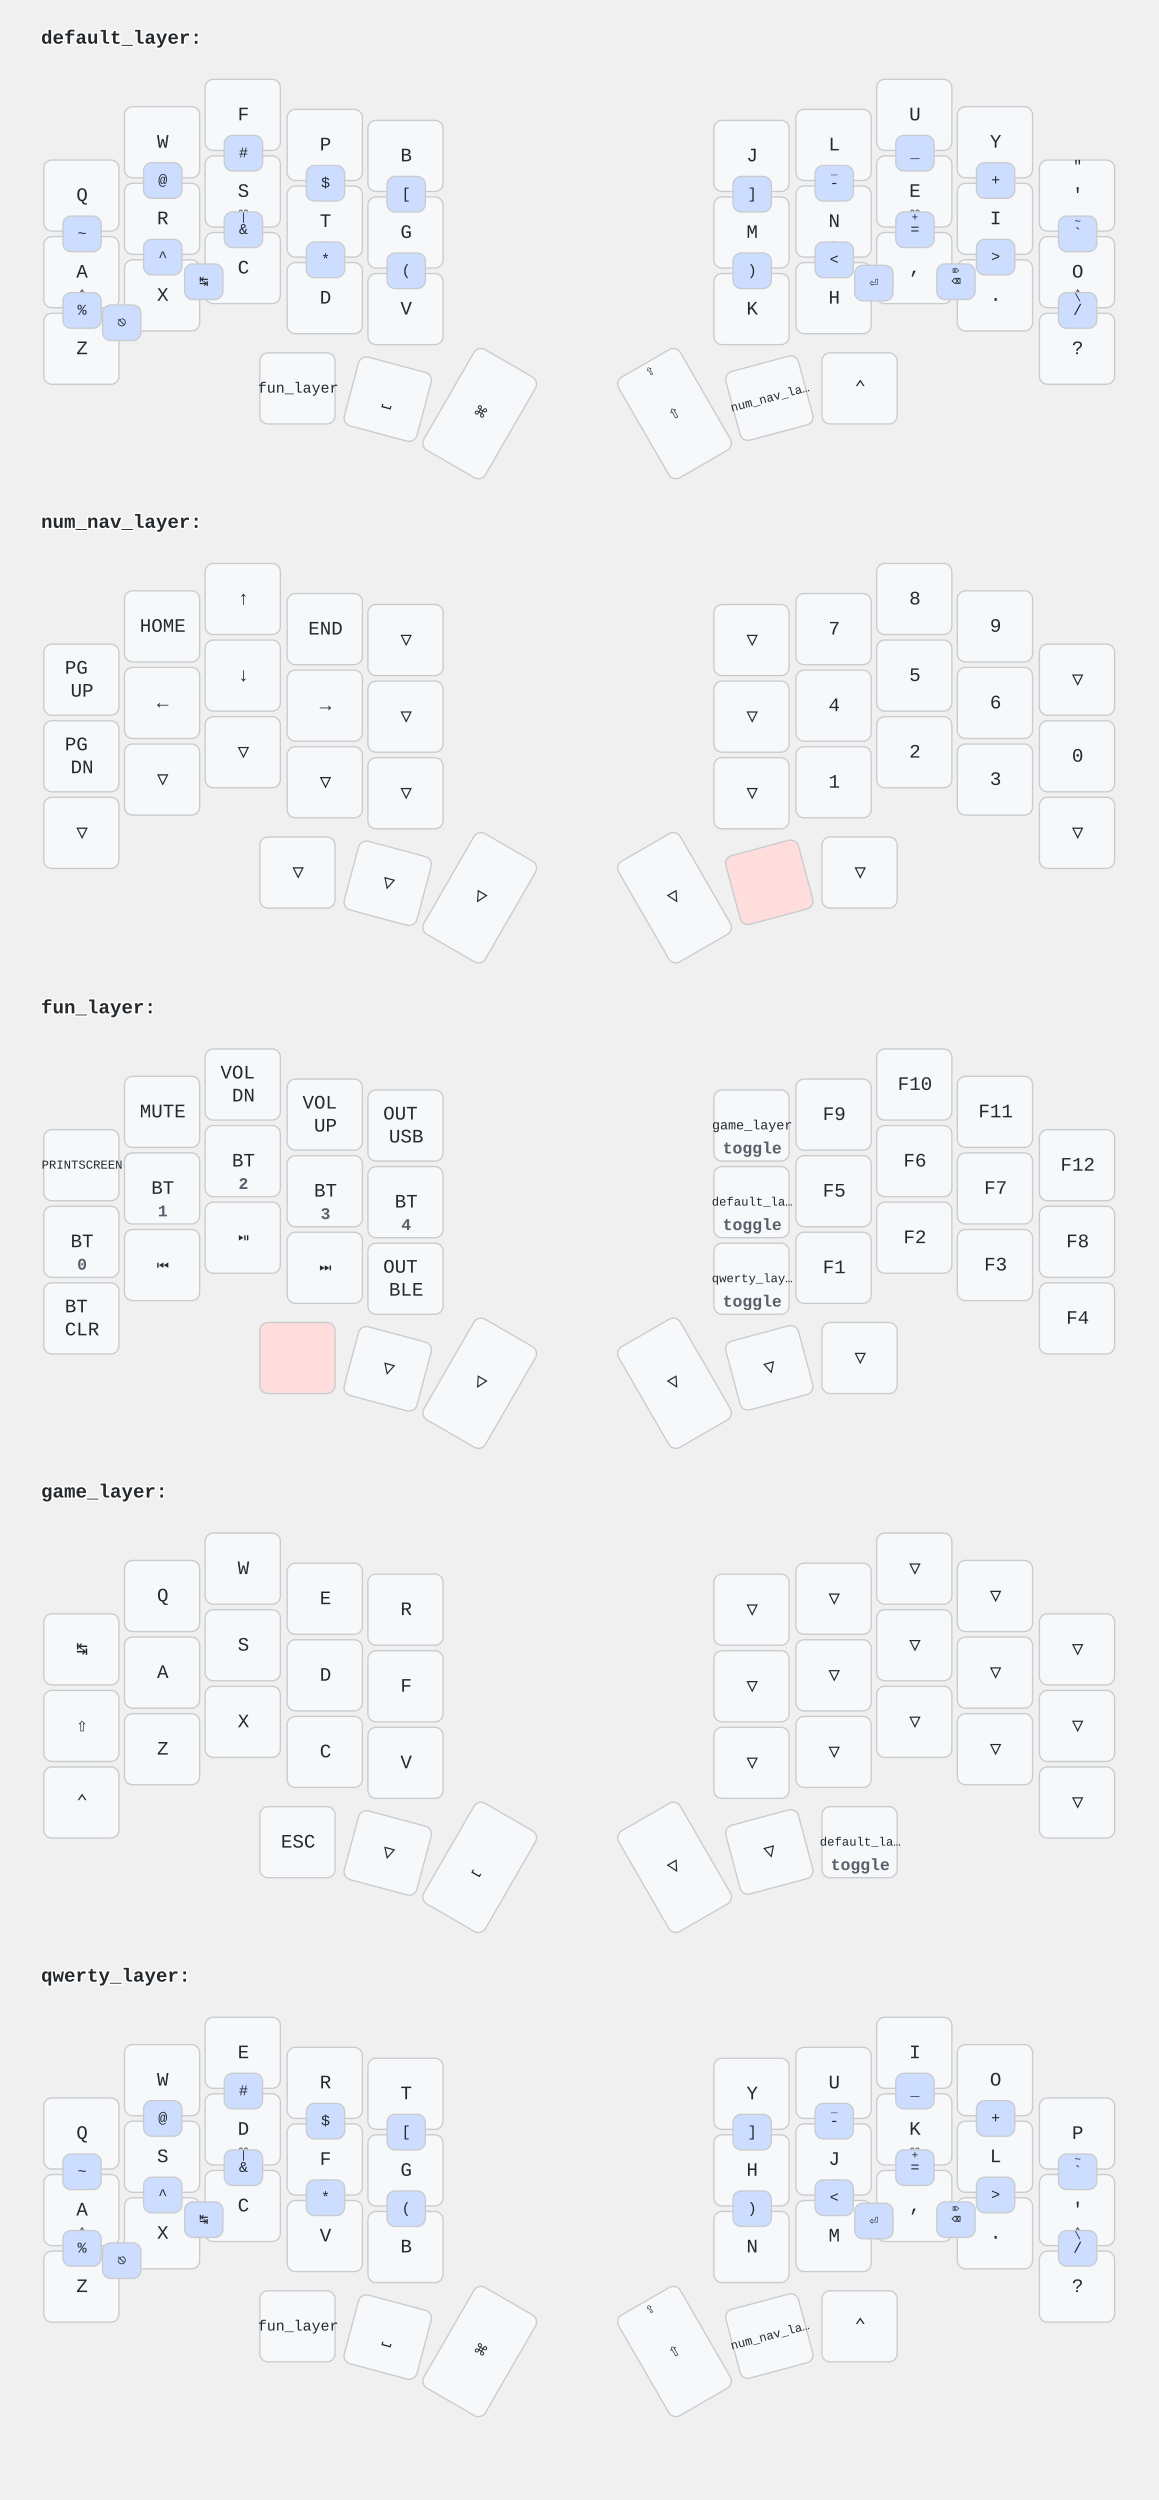
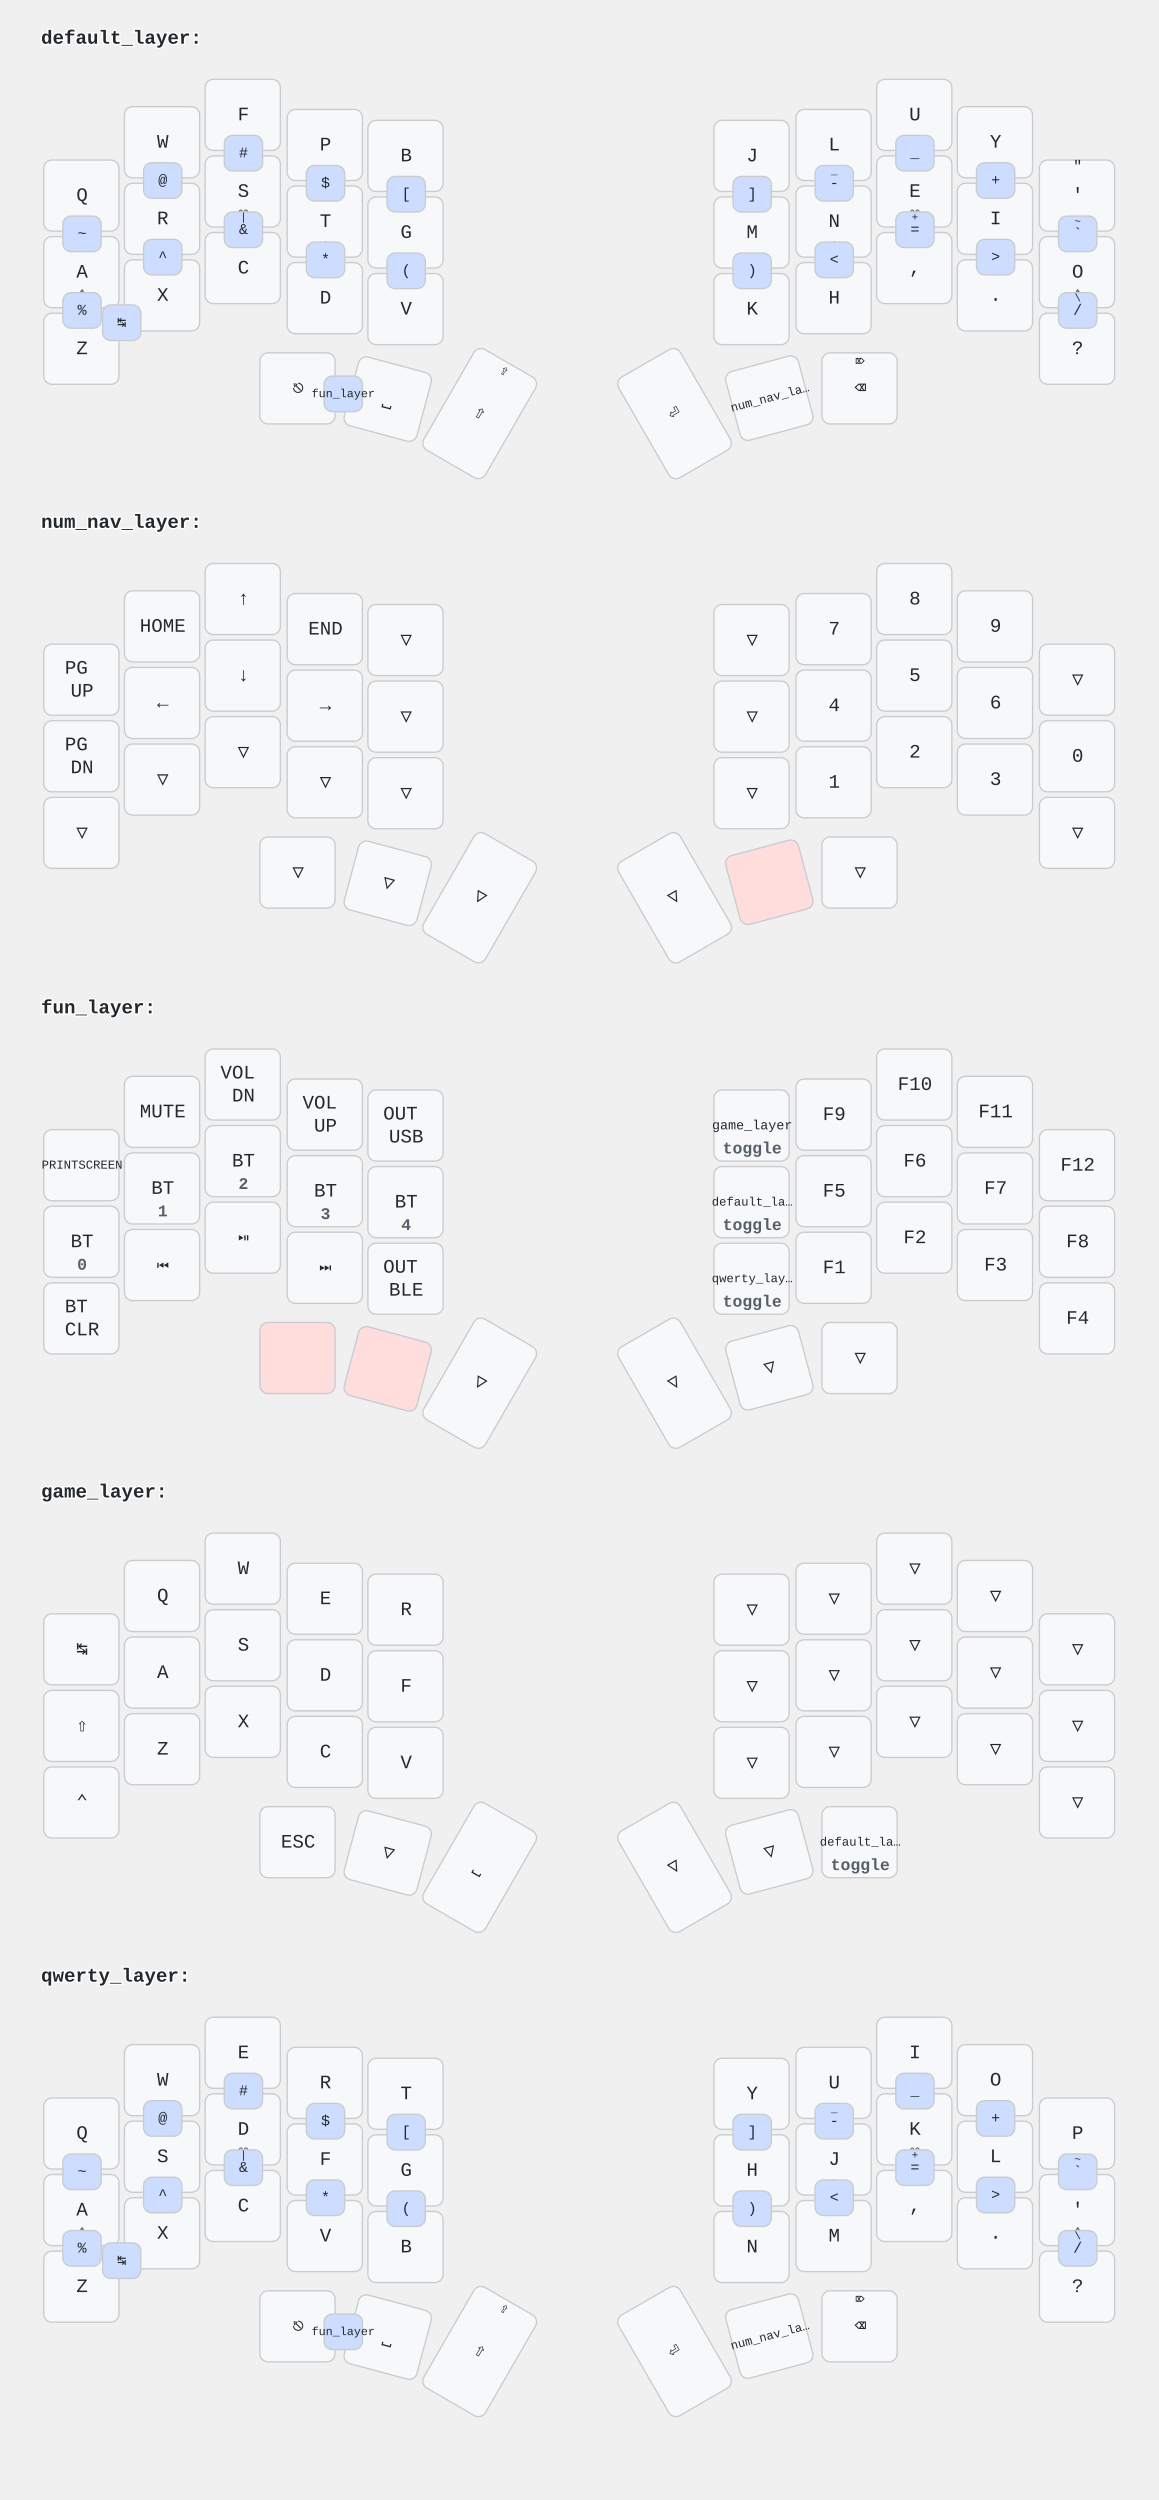
<svg xmlns="http://www.w3.org/2000/svg" width="847" height="1828" viewBox="0 0 847 1828" class="keymap">
  <style>/* font and background color specifications */
svg {
    font-family: SFMono-Regular,Consolas,Liberation Mono,Menlo,monospace;
    font-size: 14px;
    font-kerning: normal;
    text-rendering: optimizeLegibility;
    fill: #24292e;
}

/* default key styling */
rect {
    fill: #f6f8fa;
    stroke: #c9cccf;
    stroke-width: 1;
}

/* color accent for combo boxes */
rect.combo {
    fill: #cdf;
}

/* color accent for held keys */
rect.held, rect.combo.held {
    fill: #fdd;
}

/* color accent for ghost (optional) keys */
rect.ghost, rect.combo.ghost {
    fill: #ddd;
}

text {
    text-anchor: middle;
    dominant-baseline: middle;
}

/* styling for layer labels */
text.label {
    font-weight: bold;
    text-anchor: start;
    stroke: white;
    stroke-width: 2;
    paint-order: stroke;
}

/* styling for combo tap, and key hold/shifted label text */
text.combo, text.hold, text.shifted {
    font-size: 11px;
}

text.hold {
    text-anchor: middle;
    dominant-baseline: text-after-edge;
    font-size: 12px;
    font-weight: 600;
    fill: #57606a;
}

text.shifted {
    text-anchor: middle;
    dominant-baseline: hanging;
}

/* styling for hold/shifted label text in combo box */
text.combo.hold, text.combo.shifted {
    font-size: 8px;
}

/* styling for combo dendrons */
path {
    stroke-width: 1;
    stroke: gray;
    fill: none;
}
</style>
  <g transform="translate(30, 0)" class="layer-default_layer">
    <text x="0" y="28" class="label" id="default_layer">default_layer:</text>
    <g transform="translate(0, 56)">
      <g transform="translate(30, 87)" class="key keypos-0">
        <rect rx="6" ry="6" x="-28" y="-26" width="55" height="52" class="key" />
        <text x="0" y="0" class="key tap">Q</text>
      </g>
      <g transform="translate(89, 48)" class="key keypos-1">
        <rect rx="6" ry="6" x="-28" y="-26" width="55" height="52" class="key" />
        <text x="0" y="0" class="key tap">W</text>
      </g>
      <g transform="translate(148, 28)" class="key keypos-2">
        <rect rx="6" ry="6" x="-28" y="-26" width="55" height="52" class="key" />
        <text x="0" y="0" class="key tap">F</text>
      </g>
      <g transform="translate(208, 50)" class="key keypos-3">
        <rect rx="6" ry="6" x="-28" y="-26" width="55" height="52" class="key" />
        <text x="0" y="0" class="key tap">P</text>
      </g>
      <g transform="translate(267, 58)" class="key keypos-4">
        <rect rx="6" ry="6" x="-28" y="-26" width="55" height="52" class="key" />
        <text x="0" y="0" class="key tap">B</text>
      </g>
      <g transform="translate(520, 58)" class="key keypos-5">
        <rect rx="6" ry="6" x="-28" y="-26" width="55" height="52" class="key" />
        <text x="0" y="0" class="key tap">J</text>
      </g>
      <g transform="translate(580, 50)" class="key keypos-6">
        <rect rx="6" ry="6" x="-28" y="-26" width="55" height="52" class="key" />
        <text x="0" y="0" class="key tap">L</text>
      </g>
      <g transform="translate(639, 28)" class="key keypos-7">
        <rect rx="6" ry="6" x="-28" y="-26" width="55" height="52" class="key" />
        <text x="0" y="0" class="key tap">U</text>
      </g>
      <g transform="translate(698, 48)" class="key keypos-8">
        <rect rx="6" ry="6" x="-28" y="-26" width="55" height="52" class="key" />
        <text x="0" y="0" class="key tap">Y</text>
      </g>
      <g transform="translate(758, 87)" class="key keypos-9">
        <rect rx="6" ry="6" x="-28" y="-26" width="55" height="52" class="key" />
        <text x="0" y="0" class="key tap">'</text>
        <text x="0" y="-24" class="key shifted">"</text>
      </g>
      <g transform="translate(30, 143)" class="key keypos-10">
        <rect rx="6" ry="6" x="-28" y="-26" width="55" height="52" class="key" />
        <text x="0" y="0" class="key tap">A</text>
        <text x="0" y="24" class="key hold">⌃</text>
      </g>
      <g transform="translate(89, 104)" class="key keypos-11">
        <rect rx="6" ry="6" x="-28" y="-26" width="55" height="52" class="key" />
        <text x="0" y="0" class="key tap">R</text>
        <text x="0" y="24" class="key hold">⎇</text>
      </g>
      <g transform="translate(148, 84)" class="key keypos-12">
        <rect rx="6" ry="6" x="-28" y="-26" width="55" height="52" class="key" />
        <text x="0" y="0" class="key tap">S</text>
        <text x="0" y="24" class="key hold">⌘</text>
      </g>
      <g transform="translate(208, 106)" class="key keypos-13">
        <rect rx="6" ry="6" x="-28" y="-26" width="55" height="52" class="key" />
        <text x="0" y="0" class="key tap">T</text>
        <text x="0" y="24" class="key hold">⇧</text>
      </g>
      <g transform="translate(267, 114)" class="key keypos-14">
        <rect rx="6" ry="6" x="-28" y="-26" width="55" height="52" class="key" />
        <text x="0" y="0" class="key tap">G</text>
      </g>
      <g transform="translate(520, 114)" class="key keypos-15">
        <rect rx="6" ry="6" x="-28" y="-26" width="55" height="52" class="key" />
        <text x="0" y="0" class="key tap">M</text>
      </g>
      <g transform="translate(580, 106)" class="key keypos-16">
        <rect rx="6" ry="6" x="-28" y="-26" width="55" height="52" class="key" />
        <text x="0" y="0" class="key tap">N</text>
        <text x="0" y="24" class="key hold">⇧</text>
      </g>
      <g transform="translate(639, 84)" class="key keypos-17">
        <rect rx="6" ry="6" x="-28" y="-26" width="55" height="52" class="key" />
        <text x="0" y="0" class="key tap">E</text>
        <text x="0" y="24" class="key hold">⌘</text>
      </g>
      <g transform="translate(698, 104)" class="key keypos-18">
        <rect rx="6" ry="6" x="-28" y="-26" width="55" height="52" class="key" />
        <text x="0" y="0" class="key tap">I</text>
        <text x="0" y="24" class="key hold">⎇</text>
      </g>
      <g transform="translate(758, 143)" class="key keypos-19">
        <rect rx="6" ry="6" x="-28" y="-26" width="55" height="52" class="key" />
        <text x="0" y="0" class="key tap">O</text>
        <text x="0" y="24" class="key hold">⌃</text>
      </g>
      <g transform="translate(30, 199)" class="key keypos-20">
        <rect rx="6" ry="6" x="-28" y="-26" width="55" height="52" class="key" />
        <text x="0" y="0" class="key tap">Z</text>
      </g>
      <g transform="translate(89, 160)" class="key keypos-21">
        <rect rx="6" ry="6" x="-28" y="-26" width="55" height="52" class="key" />
        <text x="0" y="0" class="key tap">X</text>
      </g>
      <g transform="translate(148, 140)" class="key keypos-22">
        <rect rx="6" ry="6" x="-28" y="-26" width="55" height="52" class="key" />
        <text x="0" y="0" class="key tap">C</text>
      </g>
      <g transform="translate(208, 162)" class="key keypos-23">
        <rect rx="6" ry="6" x="-28" y="-26" width="55" height="52" class="key" />
        <text x="0" y="0" class="key tap">D</text>
      </g>
      <g transform="translate(267, 170)" class="key keypos-24">
        <rect rx="6" ry="6" x="-28" y="-26" width="55" height="52" class="key" />
        <text x="0" y="0" class="key tap">V</text>
      </g>
      <g transform="translate(520, 170)" class="key keypos-25">
        <rect rx="6" ry="6" x="-28" y="-26" width="55" height="52" class="key" />
        <text x="0" y="0" class="key tap">K</text>
      </g>
      <g transform="translate(580, 162)" class="key keypos-26">
        <rect rx="6" ry="6" x="-28" y="-26" width="55" height="52" class="key" />
        <text x="0" y="0" class="key tap">H</text>
      </g>
      <g transform="translate(639, 140)" class="key keypos-27">
        <rect rx="6" ry="6" x="-28" y="-26" width="55" height="52" class="key" />
        <text x="0" y="0" class="key tap">,</text>
        <text x="0" y="-24" class="key shifted">;</text>
      </g>
      <g transform="translate(698, 160)" class="key keypos-28">
        <rect rx="6" ry="6" x="-28" y="-26" width="55" height="52" class="key" />
        <text x="0" y="0" class="key tap">.</text>
        <text x="0" y="-24" class="key shifted">:</text>
      </g>
      <g transform="translate(758, 199)" class="key keypos-29">
        <rect rx="6" ry="6" x="-28" y="-26" width="55" height="52" class="key" />
        <text x="0" y="0" class="key tap">?</text>
        <text x="0" y="-24" class="key shifted">!</text>
      </g>
      <g transform="translate(188, 228)" class="key keypos-30">
        <rect rx="6" ry="6" x="-28" y="-26" width="55" height="52" class="key" />
-         <a href="#fun_layer">
-           <text x="0" y="0" class="key tap layer-activator">
-             <tspan style="font-size: 78%">fun_layer</tspan>
-           </text>
-         </a>
+         <text x="0" y="0" class="key tap">⎋</text>
      </g>
      <g transform="translate(254, 236) rotate(15.0)" class="key keypos-31">
        <rect rx="6" ry="6" x="-28" y="-26" width="55" height="52" class="key" />
        <text x="0" y="0" class="key tap">⎵</text>
      </g>
      <g transform="translate(321, 246) rotate(30.0)" class="key keypos-32">
-         <rect rx="6" ry="6" x="-26" y="-42" width="52" height="85" class="key" />
-         <text x="0" y="0" class="key tap">⌘</text>
-       </g>
-       <g transform="translate(463, 246) rotate(-30.0)" class="key keypos-33">
        <rect rx="6" ry="6" x="-26" y="-42" width="52" height="85" class="key" />
        <text x="0" y="0" class="key tap">⇧</text>
        <text x="0" y="-40" class="key shifted">⇪</text>
+       </g>
+       <g transform="translate(463, 246) rotate(-30.0)" class="key keypos-33">
+         <rect rx="6" ry="6" x="-26" y="-42" width="52" height="85" class="key" />
+         <text x="0" y="0" class="key tap">⏎</text>
      </g>
      <g transform="translate(533, 235) rotate(-15.0)" class="key keypos-34">
        <rect rx="6" ry="6" x="-28" y="-26" width="55" height="52" class="key" />
        <a href="#num_nav_layer">
          <text x="0" y="0" class="key tap layer-activator">
            <tspan style="font-size: 64%">num_nav_la…</tspan>
          </text>
        </a>
      </g>
      <g transform="translate(599, 228)" class="key keypos-35">
        <rect rx="6" ry="6" x="-28" y="-26" width="55" height="52" class="key" />
-         <text x="0" y="0" class="key tap">⌃</text>
+         <text x="0" y="0" class="key tap">⌫</text>
+         <text x="0" y="-24" class="key shifted">⌦</text>
      </g>
      <g class="combo combopos-0">
        <rect rx="6" ry="6" x="16" y="102" width="28" height="26" class="combo" />
        <text x="30" y="115" class="combo tap">~</text>
      </g>
      <g class="combo combopos-1">
        <rect rx="6" ry="6" x="75" y="63" width="28" height="26" class="combo" />
        <text x="89" y="76" class="combo tap">@</text>
      </g>
      <g class="combo combopos-2">
        <rect rx="6" ry="6" x="134" y="43" width="28" height="26" class="combo" />
        <text x="148" y="56" class="combo tap">#</text>
      </g>
      <g class="combo combopos-3">
        <rect rx="6" ry="6" x="194" y="65" width="28" height="26" class="combo" />
        <text x="208" y="78" class="combo tap">$</text>
      </g>
      <g class="combo combopos-4">
        <rect rx="6" ry="6" x="16" y="158" width="28" height="26" class="combo" />
        <text x="30" y="171" class="combo tap">%</text>
      </g>
      <g class="combo combopos-5">
        <rect rx="6" ry="6" x="75" y="119" width="28" height="26" class="combo" />
        <text x="89" y="132" class="combo tap">^</text>
      </g>
      <g class="combo combopos-6">
        <rect rx="6" ry="6" x="134" y="99" width="28" height="26" class="combo" />
        <text x="148" y="112" class="combo tap">&amp;</text>
        <text x="148" y="101" class="combo shifted">|</text>
      </g>
      <g class="combo combopos-7">
        <rect rx="6" ry="6" x="194" y="121" width="28" height="26" class="combo" />
        <text x="208" y="134" class="combo tap">*</text>
      </g>
      <g class="combo combopos-8">
        <rect rx="6" ry="6" x="253" y="73" width="28" height="26" class="combo" />
        <text x="267" y="86" class="combo tap">[</text>
      </g>
      <g class="combo combopos-9">
        <rect rx="6" ry="6" x="253" y="129" width="28" height="26" class="combo" />
        <text x="267" y="142" class="combo tap">(</text>
      </g>
      <g class="combo combopos-10">
        <rect rx="6" ry="6" x="506" y="73" width="28" height="26" class="combo" />
        <text x="520" y="86" class="combo tap">]</text>
      </g>
      <g class="combo combopos-11">
        <rect rx="6" ry="6" x="506" y="129" width="28" height="26" class="combo" />
        <text x="520" y="142" class="combo tap">)</text>
      </g>
      <g class="combo combopos-12">
        <rect rx="6" ry="6" x="744" y="102" width="28" height="26" class="combo" />
        <text x="758" y="115" class="combo tap">`</text>
        <text x="758" y="104" class="combo shifted">~</text>
      </g>
      <g class="combo combopos-13">
        <rect rx="6" ry="6" x="566" y="121" width="28" height="26" class="combo" />
        <text x="580" y="134" class="combo tap">&lt;</text>
      </g>
      <g class="combo combopos-14">
        <rect rx="6" ry="6" x="684" y="119" width="28" height="26" class="combo" />
        <text x="698" y="132" class="combo tap">&gt;</text>
      </g>
      <g class="combo combopos-15">
        <rect rx="6" ry="6" x="744" y="158" width="28" height="26" class="combo" />
        <text x="758" y="171" class="combo tap">/</text>
        <text x="758" y="160" class="combo shifted">\</text>
      </g>
      <g class="combo combopos-16">
        <rect rx="6" ry="6" x="566" y="65" width="28" height="26" class="combo" />
        <text x="580" y="78" class="combo tap">-</text>
        <text x="580" y="67" class="combo shifted">_</text>
      </g>
      <g class="combo combopos-17">
        <rect rx="6" ry="6" x="625" y="43" width="28" height="26" class="combo" />
        <text x="639" y="56" class="combo tap">_</text>
      </g>
      <g class="combo combopos-18">
        <rect rx="6" ry="6" x="625" y="99" width="28" height="26" class="combo" />
        <text x="639" y="112" class="combo tap">=</text>
        <text x="639" y="101" class="combo shifted">+</text>
      </g>
      <g class="combo combopos-19">
        <rect rx="6" ry="6" x="684" y="63" width="28" height="26" class="combo" />
        <text x="698" y="76" class="combo tap">+</text>
      </g>
      <g class="combo combopos-20">
        <rect rx="6" ry="6" x="45" y="167" width="28" height="26" class="combo" />
-         <text x="59" y="180" class="combo tap">⎋</text>
+         <text x="59" y="180" class="combo tap">↹</text>
      </g>
      <g class="combo combopos-21">
-         <rect rx="6" ry="6" x="105" y="137" width="28" height="26" class="combo" />
-         <text x="119" y="150" class="combo tap">↹</text>
-       </g>
-       <g class="combo combopos-22">
-         <rect rx="6" ry="6" x="595" y="138" width="28" height="26" class="combo" />
-         <text x="609" y="151" class="combo tap">⏎</text>
-       </g>
-       <g class="combo combopos-23">
-         <rect rx="6" ry="6" x="655" y="137" width="28" height="26" class="combo" />
-         <text x="669" y="150" class="combo tap">⌫</text>
-         <text x="669" y="139" class="combo shifted">⌦</text>
+         <rect rx="6" ry="6" x="207" y="219" width="28" height="26" class="combo" />
+         <a href="#fun_layer">
+           <text x="221" y="232" class="combo tap layer-activator">
+             <tspan style="font-size: 78%">fun_layer</tspan>
+           </text>
+         </a>
      </g>
    </g>
  </g>
  <g transform="translate(30, 354)" class="layer-num_nav_layer">
    <text x="0" y="28" class="label" id="num_nav_layer">num_nav_layer:</text>
    <g transform="translate(0, 56)">
      <g transform="translate(30, 87)" class="key keypos-0">
        <rect rx="6" ry="6" x="-28" y="-26" width="55" height="52" class="key" />
        <text x="0" y="0" class="key tap">
          <tspan x="0" dy="-0.6em">PG</tspan>
          <tspan x="0" dy="1.2em">UP</tspan>
        </text>
      </g>
      <g transform="translate(89, 48)" class="key keypos-1">
        <rect rx="6" ry="6" x="-28" y="-26" width="55" height="52" class="key" />
        <text x="0" y="0" class="key tap">HOME</text>
      </g>
      <g transform="translate(148, 28)" class="key keypos-2">
        <rect rx="6" ry="6" x="-28" y="-26" width="55" height="52" class="key" />
        <text x="0" y="0" class="key tap">↑</text>
      </g>
      <g transform="translate(208, 50)" class="key keypos-3">
        <rect rx="6" ry="6" x="-28" y="-26" width="55" height="52" class="key" />
        <text x="0" y="0" class="key tap">END</text>
      </g>
      <g transform="translate(267, 58)" class="key trans keypos-4">
        <rect rx="6" ry="6" x="-28" y="-26" width="55" height="52" class="key trans" />
        <text x="0" y="0" class="key trans tap">▽</text>
      </g>
      <g transform="translate(520, 58)" class="key trans keypos-5">
        <rect rx="6" ry="6" x="-28" y="-26" width="55" height="52" class="key trans" />
        <text x="0" y="0" class="key trans tap">▽</text>
      </g>
      <g transform="translate(580, 50)" class="key keypos-6">
        <rect rx="6" ry="6" x="-28" y="-26" width="55" height="52" class="key" />
        <text x="0" y="0" class="key tap">7</text>
      </g>
      <g transform="translate(639, 28)" class="key keypos-7">
        <rect rx="6" ry="6" x="-28" y="-26" width="55" height="52" class="key" />
        <text x="0" y="0" class="key tap">8</text>
      </g>
      <g transform="translate(698, 48)" class="key keypos-8">
        <rect rx="6" ry="6" x="-28" y="-26" width="55" height="52" class="key" />
        <text x="0" y="0" class="key tap">9</text>
      </g>
      <g transform="translate(758, 87)" class="key trans keypos-9">
        <rect rx="6" ry="6" x="-28" y="-26" width="55" height="52" class="key trans" />
        <text x="0" y="0" class="key trans tap">▽</text>
      </g>
      <g transform="translate(30, 143)" class="key keypos-10">
        <rect rx="6" ry="6" x="-28" y="-26" width="55" height="52" class="key" />
        <text x="0" y="0" class="key tap">
          <tspan x="0" dy="-0.6em">PG</tspan>
          <tspan x="0" dy="1.2em">DN</tspan>
        </text>
      </g>
      <g transform="translate(89, 104)" class="key keypos-11">
        <rect rx="6" ry="6" x="-28" y="-26" width="55" height="52" class="key" />
        <text x="0" y="0" class="key tap">←</text>
      </g>
      <g transform="translate(148, 84)" class="key keypos-12">
        <rect rx="6" ry="6" x="-28" y="-26" width="55" height="52" class="key" />
        <text x="0" y="0" class="key tap">↓</text>
      </g>
      <g transform="translate(208, 106)" class="key keypos-13">
        <rect rx="6" ry="6" x="-28" y="-26" width="55" height="52" class="key" />
        <text x="0" y="0" class="key tap">→</text>
      </g>
      <g transform="translate(267, 114)" class="key trans keypos-14">
        <rect rx="6" ry="6" x="-28" y="-26" width="55" height="52" class="key trans" />
        <text x="0" y="0" class="key trans tap">▽</text>
      </g>
      <g transform="translate(520, 114)" class="key trans keypos-15">
        <rect rx="6" ry="6" x="-28" y="-26" width="55" height="52" class="key trans" />
        <text x="0" y="0" class="key trans tap">▽</text>
      </g>
      <g transform="translate(580, 106)" class="key keypos-16">
        <rect rx="6" ry="6" x="-28" y="-26" width="55" height="52" class="key" />
        <text x="0" y="0" class="key tap">4</text>
      </g>
      <g transform="translate(639, 84)" class="key keypos-17">
        <rect rx="6" ry="6" x="-28" y="-26" width="55" height="52" class="key" />
        <text x="0" y="0" class="key tap">5</text>
      </g>
      <g transform="translate(698, 104)" class="key keypos-18">
        <rect rx="6" ry="6" x="-28" y="-26" width="55" height="52" class="key" />
        <text x="0" y="0" class="key tap">6</text>
      </g>
      <g transform="translate(758, 143)" class="key keypos-19">
        <rect rx="6" ry="6" x="-28" y="-26" width="55" height="52" class="key" />
        <text x="0" y="0" class="key tap">0</text>
      </g>
      <g transform="translate(30, 199)" class="key trans keypos-20">
        <rect rx="6" ry="6" x="-28" y="-26" width="55" height="52" class="key trans" />
        <text x="0" y="0" class="key trans tap">▽</text>
      </g>
      <g transform="translate(89, 160)" class="key trans keypos-21">
        <rect rx="6" ry="6" x="-28" y="-26" width="55" height="52" class="key trans" />
        <text x="0" y="0" class="key trans tap">▽</text>
      </g>
      <g transform="translate(148, 140)" class="key trans keypos-22">
        <rect rx="6" ry="6" x="-28" y="-26" width="55" height="52" class="key trans" />
        <text x="0" y="0" class="key trans tap">▽</text>
      </g>
      <g transform="translate(208, 162)" class="key trans keypos-23">
        <rect rx="6" ry="6" x="-28" y="-26" width="55" height="52" class="key trans" />
        <text x="0" y="0" class="key trans tap">▽</text>
      </g>
      <g transform="translate(267, 170)" class="key trans keypos-24">
        <rect rx="6" ry="6" x="-28" y="-26" width="55" height="52" class="key trans" />
        <text x="0" y="0" class="key trans tap">▽</text>
      </g>
      <g transform="translate(520, 170)" class="key trans keypos-25">
        <rect rx="6" ry="6" x="-28" y="-26" width="55" height="52" class="key trans" />
        <text x="0" y="0" class="key trans tap">▽</text>
      </g>
      <g transform="translate(580, 162)" class="key keypos-26">
        <rect rx="6" ry="6" x="-28" y="-26" width="55" height="52" class="key" />
        <text x="0" y="0" class="key tap">1</text>
      </g>
      <g transform="translate(639, 140)" class="key keypos-27">
        <rect rx="6" ry="6" x="-28" y="-26" width="55" height="52" class="key" />
        <text x="0" y="0" class="key tap">2</text>
      </g>
      <g transform="translate(698, 160)" class="key keypos-28">
        <rect rx="6" ry="6" x="-28" y="-26" width="55" height="52" class="key" />
        <text x="0" y="0" class="key tap">3</text>
      </g>
      <g transform="translate(758, 199)" class="key trans keypos-29">
        <rect rx="6" ry="6" x="-28" y="-26" width="55" height="52" class="key trans" />
        <text x="0" y="0" class="key trans tap">▽</text>
      </g>
      <g transform="translate(188, 228)" class="key trans keypos-30">
        <rect rx="6" ry="6" x="-28" y="-26" width="55" height="52" class="key trans" />
        <text x="0" y="0" class="key trans tap">▽</text>
      </g>
      <g transform="translate(254, 236) rotate(15.0)" class="key trans keypos-31">
        <rect rx="6" ry="6" x="-28" y="-26" width="55" height="52" class="key trans" />
        <text x="0" y="0" class="key trans tap">▽</text>
      </g>
      <g transform="translate(321, 246) rotate(30.0)" class="key trans keypos-32">
        <rect rx="6" ry="6" x="-26" y="-42" width="52" height="85" class="key trans" />
        <text x="0" y="0" class="key trans tap">▽</text>
      </g>
      <g transform="translate(463, 246) rotate(-30.0)" class="key trans keypos-33">
        <rect rx="6" ry="6" x="-26" y="-42" width="52" height="85" class="key trans" />
        <text x="0" y="0" class="key trans tap">▽</text>
      </g>
      <g transform="translate(533, 235) rotate(-15.0)" class="key held keypos-34">
        <rect rx="6" ry="6" x="-28" y="-26" width="55" height="52" class="key held" />
      </g>
      <g transform="translate(599, 228)" class="key trans keypos-35">
        <rect rx="6" ry="6" x="-28" y="-26" width="55" height="52" class="key trans" />
        <text x="0" y="0" class="key trans tap">▽</text>
      </g>
    </g>
  </g>
  <g transform="translate(30, 709)" class="layer-fun_layer">
    <text x="0" y="28" class="label" id="fun_layer">fun_layer:</text>
    <g transform="translate(0, 56)">
      <g transform="translate(30, 87)" class="key keypos-0">
        <rect rx="6" ry="6" x="-28" y="-26" width="55" height="52" class="key" />
        <text x="0" y="0" class="key tap">
          <tspan style="font-size: 64%">PRINTSCREEN</tspan>
        </text>
      </g>
      <g transform="translate(89, 48)" class="key keypos-1">
        <rect rx="6" ry="6" x="-28" y="-26" width="55" height="52" class="key" />
        <text x="0" y="0" class="key tap">MUTE</text>
      </g>
      <g transform="translate(148, 28)" class="key keypos-2">
        <rect rx="6" ry="6" x="-28" y="-26" width="55" height="52" class="key" />
        <text x="0" y="0" class="key tap">
          <tspan x="0" dy="-0.6em">VOL</tspan>
          <tspan x="0" dy="1.2em">DN</tspan>
        </text>
      </g>
      <g transform="translate(208, 50)" class="key keypos-3">
        <rect rx="6" ry="6" x="-28" y="-26" width="55" height="52" class="key" />
        <text x="0" y="0" class="key tap">
          <tspan x="0" dy="-0.6em">VOL</tspan>
          <tspan x="0" dy="1.2em">UP</tspan>
        </text>
      </g>
      <g transform="translate(267, 58)" class="key keypos-4">
        <rect rx="6" ry="6" x="-28" y="-26" width="55" height="52" class="key" />
        <text x="0" y="0" class="key tap">
          <tspan x="0" dy="-0.6em">OUT</tspan>
          <tspan x="0" dy="1.2em">USB</tspan>
        </text>
      </g>
      <g transform="translate(520, 58)" class="key keypos-5">
        <rect rx="6" ry="6" x="-28" y="-26" width="55" height="52" class="key" />
        <a href="#game_layer">
          <text x="0" y="0" class="key tap layer-activator">
            <tspan style="font-size: 70%">game_layer</tspan>
          </text>
        </a>
        <text x="0" y="24" class="key hold">toggle</text>
      </g>
      <g transform="translate(580, 50)" class="key keypos-6">
        <rect rx="6" ry="6" x="-28" y="-26" width="55" height="52" class="key" />
        <text x="0" y="0" class="key tap">F9</text>
      </g>
      <g transform="translate(639, 28)" class="key keypos-7">
        <rect rx="6" ry="6" x="-28" y="-26" width="55" height="52" class="key" />
        <text x="0" y="0" class="key tap">F10</text>
      </g>
      <g transform="translate(698, 48)" class="key keypos-8">
        <rect rx="6" ry="6" x="-28" y="-26" width="55" height="52" class="key" />
        <text x="0" y="0" class="key tap">F11</text>
      </g>
      <g transform="translate(758, 87)" class="key keypos-9">
        <rect rx="6" ry="6" x="-28" y="-26" width="55" height="52" class="key" />
        <text x="0" y="0" class="key tap">F12</text>
      </g>
      <g transform="translate(30, 143)" class="key keypos-10">
        <rect rx="6" ry="6" x="-28" y="-26" width="55" height="52" class="key" />
        <text x="0" y="0" class="key tap">BT</text>
        <text x="0" y="24" class="key hold">0</text>
      </g>
      <g transform="translate(89, 104)" class="key keypos-11">
        <rect rx="6" ry="6" x="-28" y="-26" width="55" height="52" class="key" />
        <text x="0" y="0" class="key tap">BT</text>
        <text x="0" y="24" class="key hold">1</text>
      </g>
      <g transform="translate(148, 84)" class="key keypos-12">
        <rect rx="6" ry="6" x="-28" y="-26" width="55" height="52" class="key" />
        <text x="0" y="0" class="key tap">BT</text>
        <text x="0" y="24" class="key hold">2</text>
      </g>
      <g transform="translate(208, 106)" class="key keypos-13">
        <rect rx="6" ry="6" x="-28" y="-26" width="55" height="52" class="key" />
        <text x="0" y="0" class="key tap">BT</text>
        <text x="0" y="24" class="key hold">3</text>
      </g>
      <g transform="translate(267, 114)" class="key keypos-14">
        <rect rx="6" ry="6" x="-28" y="-26" width="55" height="52" class="key" />
        <text x="0" y="0" class="key tap">BT</text>
        <text x="0" y="24" class="key hold">4</text>
      </g>
      <g transform="translate(520, 114)" class="key keypos-15">
        <rect rx="6" ry="6" x="-28" y="-26" width="55" height="52" class="key" />
        <a href="#default_layer">
          <text x="0" y="0" class="key tap layer-activator">
            <tspan style="font-size: 64%">default_la…</tspan>
          </text>
        </a>
        <text x="0" y="24" class="key hold">toggle</text>
      </g>
      <g transform="translate(580, 106)" class="key keypos-16">
        <rect rx="6" ry="6" x="-28" y="-26" width="55" height="52" class="key" />
        <text x="0" y="0" class="key tap">F5</text>
      </g>
      <g transform="translate(639, 84)" class="key keypos-17">
        <rect rx="6" ry="6" x="-28" y="-26" width="55" height="52" class="key" />
        <text x="0" y="0" class="key tap">F6</text>
      </g>
      <g transform="translate(698, 104)" class="key keypos-18">
        <rect rx="6" ry="6" x="-28" y="-26" width="55" height="52" class="key" />
        <text x="0" y="0" class="key tap">F7</text>
      </g>
      <g transform="translate(758, 143)" class="key keypos-19">
        <rect rx="6" ry="6" x="-28" y="-26" width="55" height="52" class="key" />
        <text x="0" y="0" class="key tap">F8</text>
      </g>
      <g transform="translate(30, 199)" class="key keypos-20">
        <rect rx="6" ry="6" x="-28" y="-26" width="55" height="52" class="key" />
        <text x="0" y="0" class="key tap">
          <tspan x="0" dy="-0.6em">BT</tspan>
          <tspan x="0" dy="1.2em">CLR</tspan>
        </text>
      </g>
      <g transform="translate(89, 160)" class="key keypos-21">
        <rect rx="6" ry="6" x="-28" y="-26" width="55" height="52" class="key" />
        <text x="0" y="0" class="key tap">⏮</text>
      </g>
      <g transform="translate(148, 140)" class="key keypos-22">
        <rect rx="6" ry="6" x="-28" y="-26" width="55" height="52" class="key" />
        <text x="0" y="0" class="key tap">⏯</text>
      </g>
      <g transform="translate(208, 162)" class="key keypos-23">
        <rect rx="6" ry="6" x="-28" y="-26" width="55" height="52" class="key" />
        <text x="0" y="0" class="key tap">⏭</text>
      </g>
      <g transform="translate(267, 170)" class="key keypos-24">
        <rect rx="6" ry="6" x="-28" y="-26" width="55" height="52" class="key" />
        <text x="0" y="0" class="key tap">
          <tspan x="0" dy="-0.6em">OUT</tspan>
          <tspan x="0" dy="1.2em">BLE</tspan>
        </text>
      </g>
      <g transform="translate(520, 170)" class="key keypos-25">
        <rect rx="6" ry="6" x="-28" y="-26" width="55" height="52" class="key" />
        <a href="#qwerty_layer">
          <text x="0" y="0" class="key tap layer-activator">
            <tspan style="font-size: 64%">qwerty_lay…</tspan>
          </text>
        </a>
        <text x="0" y="24" class="key hold">toggle</text>
      </g>
      <g transform="translate(580, 162)" class="key keypos-26">
        <rect rx="6" ry="6" x="-28" y="-26" width="55" height="52" class="key" />
        <text x="0" y="0" class="key tap">F1</text>
      </g>
      <g transform="translate(639, 140)" class="key keypos-27">
        <rect rx="6" ry="6" x="-28" y="-26" width="55" height="52" class="key" />
        <text x="0" y="0" class="key tap">F2</text>
      </g>
      <g transform="translate(698, 160)" class="key keypos-28">
        <rect rx="6" ry="6" x="-28" y="-26" width="55" height="52" class="key" />
        <text x="0" y="0" class="key tap">F3</text>
      </g>
      <g transform="translate(758, 199)" class="key keypos-29">
        <rect rx="6" ry="6" x="-28" y="-26" width="55" height="52" class="key" />
        <text x="0" y="0" class="key tap">F4</text>
      </g>
      <g transform="translate(188, 228)" class="key held keypos-30">
        <rect rx="6" ry="6" x="-28" y="-26" width="55" height="52" class="key held" />
      </g>
-       <g transform="translate(254, 236) rotate(15.0)" class="key trans keypos-31">
-         <rect rx="6" ry="6" x="-28" y="-26" width="55" height="52" class="key trans" />
-         <text x="0" y="0" class="key trans tap">▽</text>
+       <g transform="translate(254, 236) rotate(15.0)" class="key held keypos-31">
+         <rect rx="6" ry="6" x="-28" y="-26" width="55" height="52" class="key held" />
      </g>
      <g transform="translate(321, 246) rotate(30.0)" class="key trans keypos-32">
        <rect rx="6" ry="6" x="-26" y="-42" width="52" height="85" class="key trans" />
        <text x="0" y="0" class="key trans tap">▽</text>
      </g>
      <g transform="translate(463, 246) rotate(-30.0)" class="key trans keypos-33">
        <rect rx="6" ry="6" x="-26" y="-42" width="52" height="85" class="key trans" />
        <text x="0" y="0" class="key trans tap">▽</text>
      </g>
      <g transform="translate(533, 235) rotate(-15.0)" class="key trans keypos-34">
        <rect rx="6" ry="6" x="-28" y="-26" width="55" height="52" class="key trans" />
        <text x="0" y="0" class="key trans tap">▽</text>
      </g>
      <g transform="translate(599, 228)" class="key trans keypos-35">
        <rect rx="6" ry="6" x="-28" y="-26" width="55" height="52" class="key trans" />
        <text x="0" y="0" class="key trans tap">▽</text>
      </g>
    </g>
  </g>
  <g transform="translate(30, 1063)" class="layer-game_layer">
    <text x="0" y="28" class="label" id="game_layer">game_layer:</text>
    <g transform="translate(0, 56)">
      <g transform="translate(30, 87)" class="key keypos-0">
        <rect rx="6" ry="6" x="-28" y="-26" width="55" height="52" class="key" />
        <text x="0" y="0" class="key tap">↹</text>
      </g>
      <g transform="translate(89, 48)" class="key keypos-1">
        <rect rx="6" ry="6" x="-28" y="-26" width="55" height="52" class="key" />
        <text x="0" y="0" class="key tap">Q</text>
      </g>
      <g transform="translate(148, 28)" class="key keypos-2">
        <rect rx="6" ry="6" x="-28" y="-26" width="55" height="52" class="key" />
        <text x="0" y="0" class="key tap">W</text>
      </g>
      <g transform="translate(208, 50)" class="key keypos-3">
        <rect rx="6" ry="6" x="-28" y="-26" width="55" height="52" class="key" />
        <text x="0" y="0" class="key tap">E</text>
      </g>
      <g transform="translate(267, 58)" class="key keypos-4">
        <rect rx="6" ry="6" x="-28" y="-26" width="55" height="52" class="key" />
        <text x="0" y="0" class="key tap">R</text>
      </g>
      <g transform="translate(520, 58)" class="key trans keypos-5">
        <rect rx="6" ry="6" x="-28" y="-26" width="55" height="52" class="key trans" />
        <text x="0" y="0" class="key trans tap">▽</text>
      </g>
      <g transform="translate(580, 50)" class="key trans keypos-6">
        <rect rx="6" ry="6" x="-28" y="-26" width="55" height="52" class="key trans" />
        <text x="0" y="0" class="key trans tap">▽</text>
      </g>
      <g transform="translate(639, 28)" class="key trans keypos-7">
        <rect rx="6" ry="6" x="-28" y="-26" width="55" height="52" class="key trans" />
        <text x="0" y="0" class="key trans tap">▽</text>
      </g>
      <g transform="translate(698, 48)" class="key trans keypos-8">
        <rect rx="6" ry="6" x="-28" y="-26" width="55" height="52" class="key trans" />
        <text x="0" y="0" class="key trans tap">▽</text>
      </g>
      <g transform="translate(758, 87)" class="key trans keypos-9">
        <rect rx="6" ry="6" x="-28" y="-26" width="55" height="52" class="key trans" />
        <text x="0" y="0" class="key trans tap">▽</text>
      </g>
      <g transform="translate(30, 143)" class="key keypos-10">
        <rect rx="6" ry="6" x="-28" y="-26" width="55" height="52" class="key" />
        <text x="0" y="0" class="key tap">⇧</text>
      </g>
      <g transform="translate(89, 104)" class="key keypos-11">
        <rect rx="6" ry="6" x="-28" y="-26" width="55" height="52" class="key" />
        <text x="0" y="0" class="key tap">A</text>
      </g>
      <g transform="translate(148, 84)" class="key keypos-12">
        <rect rx="6" ry="6" x="-28" y="-26" width="55" height="52" class="key" />
        <text x="0" y="0" class="key tap">S</text>
      </g>
      <g transform="translate(208, 106)" class="key keypos-13">
        <rect rx="6" ry="6" x="-28" y="-26" width="55" height="52" class="key" />
        <text x="0" y="0" class="key tap">D</text>
      </g>
      <g transform="translate(267, 114)" class="key keypos-14">
        <rect rx="6" ry="6" x="-28" y="-26" width="55" height="52" class="key" />
        <text x="0" y="0" class="key tap">F</text>
      </g>
      <g transform="translate(520, 114)" class="key trans keypos-15">
        <rect rx="6" ry="6" x="-28" y="-26" width="55" height="52" class="key trans" />
        <text x="0" y="0" class="key trans tap">▽</text>
      </g>
      <g transform="translate(580, 106)" class="key trans keypos-16">
        <rect rx="6" ry="6" x="-28" y="-26" width="55" height="52" class="key trans" />
        <text x="0" y="0" class="key trans tap">▽</text>
      </g>
      <g transform="translate(639, 84)" class="key trans keypos-17">
        <rect rx="6" ry="6" x="-28" y="-26" width="55" height="52" class="key trans" />
        <text x="0" y="0" class="key trans tap">▽</text>
      </g>
      <g transform="translate(698, 104)" class="key trans keypos-18">
        <rect rx="6" ry="6" x="-28" y="-26" width="55" height="52" class="key trans" />
        <text x="0" y="0" class="key trans tap">▽</text>
      </g>
      <g transform="translate(758, 143)" class="key trans keypos-19">
        <rect rx="6" ry="6" x="-28" y="-26" width="55" height="52" class="key trans" />
        <text x="0" y="0" class="key trans tap">▽</text>
      </g>
      <g transform="translate(30, 199)" class="key keypos-20">
        <rect rx="6" ry="6" x="-28" y="-26" width="55" height="52" class="key" />
        <text x="0" y="0" class="key tap">⌃</text>
      </g>
      <g transform="translate(89, 160)" class="key keypos-21">
        <rect rx="6" ry="6" x="-28" y="-26" width="55" height="52" class="key" />
        <text x="0" y="0" class="key tap">Z</text>
      </g>
      <g transform="translate(148, 140)" class="key keypos-22">
        <rect rx="6" ry="6" x="-28" y="-26" width="55" height="52" class="key" />
        <text x="0" y="0" class="key tap">X</text>
      </g>
      <g transform="translate(208, 162)" class="key keypos-23">
        <rect rx="6" ry="6" x="-28" y="-26" width="55" height="52" class="key" />
        <text x="0" y="0" class="key tap">C</text>
      </g>
      <g transform="translate(267, 170)" class="key keypos-24">
        <rect rx="6" ry="6" x="-28" y="-26" width="55" height="52" class="key" />
        <text x="0" y="0" class="key tap">V</text>
      </g>
      <g transform="translate(520, 170)" class="key trans keypos-25">
        <rect rx="6" ry="6" x="-28" y="-26" width="55" height="52" class="key trans" />
        <text x="0" y="0" class="key trans tap">▽</text>
      </g>
      <g transform="translate(580, 162)" class="key trans keypos-26">
        <rect rx="6" ry="6" x="-28" y="-26" width="55" height="52" class="key trans" />
        <text x="0" y="0" class="key trans tap">▽</text>
      </g>
      <g transform="translate(639, 140)" class="key trans keypos-27">
        <rect rx="6" ry="6" x="-28" y="-26" width="55" height="52" class="key trans" />
        <text x="0" y="0" class="key trans tap">▽</text>
      </g>
      <g transform="translate(698, 160)" class="key trans keypos-28">
        <rect rx="6" ry="6" x="-28" y="-26" width="55" height="52" class="key trans" />
        <text x="0" y="0" class="key trans tap">▽</text>
      </g>
      <g transform="translate(758, 199)" class="key trans keypos-29">
        <rect rx="6" ry="6" x="-28" y="-26" width="55" height="52" class="key trans" />
        <text x="0" y="0" class="key trans tap">▽</text>
      </g>
      <g transform="translate(188, 228)" class="key keypos-30">
        <rect rx="6" ry="6" x="-28" y="-26" width="55" height="52" class="key" />
        <text x="0" y="0" class="key tap">ESC</text>
      </g>
      <g transform="translate(254, 236) rotate(15.0)" class="key trans keypos-31">
        <rect rx="6" ry="6" x="-28" y="-26" width="55" height="52" class="key trans" />
        <text x="0" y="0" class="key trans tap">▽</text>
      </g>
      <g transform="translate(321, 246) rotate(30.0)" class="key keypos-32">
        <rect rx="6" ry="6" x="-26" y="-42" width="52" height="85" class="key" />
        <text x="0" y="0" class="key tap">⎵</text>
      </g>
      <g transform="translate(463, 246) rotate(-30.0)" class="key trans keypos-33">
        <rect rx="6" ry="6" x="-26" y="-42" width="52" height="85" class="key trans" />
        <text x="0" y="0" class="key trans tap">▽</text>
      </g>
      <g transform="translate(533, 235) rotate(-15.0)" class="key trans keypos-34">
        <rect rx="6" ry="6" x="-28" y="-26" width="55" height="52" class="key trans" />
        <text x="0" y="0" class="key trans tap">▽</text>
      </g>
      <g transform="translate(599, 228)" class="key keypos-35">
        <rect rx="6" ry="6" x="-28" y="-26" width="55" height="52" class="key" />
        <a href="#default_layer">
          <text x="0" y="0" class="key tap layer-activator">
            <tspan style="font-size: 64%">default_la…</tspan>
          </text>
        </a>
        <text x="0" y="24" class="key hold">toggle</text>
      </g>
    </g>
  </g>
  <g transform="translate(30, 1417)" class="layer-qwerty_layer">
    <text x="0" y="28" class="label" id="qwerty_layer">qwerty_layer:</text>
    <g transform="translate(0, 56)">
      <g transform="translate(30, 87)" class="key keypos-0">
        <rect rx="6" ry="6" x="-28" y="-26" width="55" height="52" class="key" />
        <text x="0" y="0" class="key tap">Q</text>
      </g>
      <g transform="translate(89, 48)" class="key keypos-1">
        <rect rx="6" ry="6" x="-28" y="-26" width="55" height="52" class="key" />
        <text x="0" y="0" class="key tap">W</text>
      </g>
      <g transform="translate(148, 28)" class="key keypos-2">
        <rect rx="6" ry="6" x="-28" y="-26" width="55" height="52" class="key" />
        <text x="0" y="0" class="key tap">E</text>
      </g>
      <g transform="translate(208, 50)" class="key keypos-3">
        <rect rx="6" ry="6" x="-28" y="-26" width="55" height="52" class="key" />
        <text x="0" y="0" class="key tap">R</text>
      </g>
      <g transform="translate(267, 58)" class="key keypos-4">
        <rect rx="6" ry="6" x="-28" y="-26" width="55" height="52" class="key" />
        <text x="0" y="0" class="key tap">T</text>
      </g>
      <g transform="translate(520, 58)" class="key keypos-5">
        <rect rx="6" ry="6" x="-28" y="-26" width="55" height="52" class="key" />
        <text x="0" y="0" class="key tap">Y</text>
      </g>
      <g transform="translate(580, 50)" class="key keypos-6">
        <rect rx="6" ry="6" x="-28" y="-26" width="55" height="52" class="key" />
        <text x="0" y="0" class="key tap">U</text>
      </g>
      <g transform="translate(639, 28)" class="key keypos-7">
        <rect rx="6" ry="6" x="-28" y="-26" width="55" height="52" class="key" />
        <text x="0" y="0" class="key tap">I</text>
      </g>
      <g transform="translate(698, 48)" class="key keypos-8">
        <rect rx="6" ry="6" x="-28" y="-26" width="55" height="52" class="key" />
        <text x="0" y="0" class="key tap">O</text>
      </g>
      <g transform="translate(758, 87)" class="key keypos-9">
        <rect rx="6" ry="6" x="-28" y="-26" width="55" height="52" class="key" />
        <text x="0" y="0" class="key tap">P</text>
      </g>
      <g transform="translate(30, 143)" class="key keypos-10">
        <rect rx="6" ry="6" x="-28" y="-26" width="55" height="52" class="key" />
        <text x="0" y="0" class="key tap">A</text>
        <text x="0" y="24" class="key hold">⌃</text>
      </g>
      <g transform="translate(89, 104)" class="key keypos-11">
        <rect rx="6" ry="6" x="-28" y="-26" width="55" height="52" class="key" />
        <text x="0" y="0" class="key tap">S</text>
        <text x="0" y="24" class="key hold">⎇</text>
      </g>
      <g transform="translate(148, 84)" class="key keypos-12">
        <rect rx="6" ry="6" x="-28" y="-26" width="55" height="52" class="key" />
        <text x="0" y="0" class="key tap">D</text>
        <text x="0" y="24" class="key hold">⌘</text>
      </g>
      <g transform="translate(208, 106)" class="key keypos-13">
        <rect rx="6" ry="6" x="-28" y="-26" width="55" height="52" class="key" />
        <text x="0" y="0" class="key tap">F</text>
        <text x="0" y="24" class="key hold">⇧</text>
      </g>
      <g transform="translate(267, 114)" class="key keypos-14">
        <rect rx="6" ry="6" x="-28" y="-26" width="55" height="52" class="key" />
        <text x="0" y="0" class="key tap">G</text>
      </g>
      <g transform="translate(520, 114)" class="key keypos-15">
        <rect rx="6" ry="6" x="-28" y="-26" width="55" height="52" class="key" />
        <text x="0" y="0" class="key tap">H</text>
      </g>
      <g transform="translate(580, 106)" class="key keypos-16">
        <rect rx="6" ry="6" x="-28" y="-26" width="55" height="52" class="key" />
        <text x="0" y="0" class="key tap">J</text>
        <text x="0" y="24" class="key hold">⇧</text>
      </g>
      <g transform="translate(639, 84)" class="key keypos-17">
        <rect rx="6" ry="6" x="-28" y="-26" width="55" height="52" class="key" />
        <text x="0" y="0" class="key tap">K</text>
        <text x="0" y="24" class="key hold">⌘</text>
      </g>
      <g transform="translate(698, 104)" class="key keypos-18">
        <rect rx="6" ry="6" x="-28" y="-26" width="55" height="52" class="key" />
        <text x="0" y="0" class="key tap">L</text>
        <text x="0" y="24" class="key hold">⎇</text>
      </g>
      <g transform="translate(758, 143)" class="key keypos-19">
        <rect rx="6" ry="6" x="-28" y="-26" width="55" height="52" class="key" />
        <text x="0" y="0" class="key tap">'</text>
        <text x="0" y="24" class="key hold">⌃</text>
        <text x="0" y="-24" class="key shifted">"</text>
      </g>
      <g transform="translate(30, 199)" class="key keypos-20">
        <rect rx="6" ry="6" x="-28" y="-26" width="55" height="52" class="key" />
        <text x="0" y="0" class="key tap">Z</text>
      </g>
      <g transform="translate(89, 160)" class="key keypos-21">
        <rect rx="6" ry="6" x="-28" y="-26" width="55" height="52" class="key" />
        <text x="0" y="0" class="key tap">X</text>
      </g>
      <g transform="translate(148, 140)" class="key keypos-22">
        <rect rx="6" ry="6" x="-28" y="-26" width="55" height="52" class="key" />
        <text x="0" y="0" class="key tap">C</text>
      </g>
      <g transform="translate(208, 162)" class="key keypos-23">
        <rect rx="6" ry="6" x="-28" y="-26" width="55" height="52" class="key" />
        <text x="0" y="0" class="key tap">V</text>
      </g>
      <g transform="translate(267, 170)" class="key keypos-24">
        <rect rx="6" ry="6" x="-28" y="-26" width="55" height="52" class="key" />
        <text x="0" y="0" class="key tap">B</text>
      </g>
      <g transform="translate(520, 170)" class="key keypos-25">
        <rect rx="6" ry="6" x="-28" y="-26" width="55" height="52" class="key" />
        <text x="0" y="0" class="key tap">N</text>
      </g>
      <g transform="translate(580, 162)" class="key keypos-26">
        <rect rx="6" ry="6" x="-28" y="-26" width="55" height="52" class="key" />
        <text x="0" y="0" class="key tap">M</text>
      </g>
      <g transform="translate(639, 140)" class="key keypos-27">
        <rect rx="6" ry="6" x="-28" y="-26" width="55" height="52" class="key" />
        <text x="0" y="0" class="key tap">,</text>
        <text x="0" y="-24" class="key shifted">;</text>
      </g>
      <g transform="translate(698, 160)" class="key keypos-28">
        <rect rx="6" ry="6" x="-28" y="-26" width="55" height="52" class="key" />
        <text x="0" y="0" class="key tap">.</text>
        <text x="0" y="-24" class="key shifted">:</text>
      </g>
      <g transform="translate(758, 199)" class="key keypos-29">
        <rect rx="6" ry="6" x="-28" y="-26" width="55" height="52" class="key" />
        <text x="0" y="0" class="key tap">?</text>
        <text x="0" y="-24" class="key shifted">!</text>
      </g>
      <g transform="translate(188, 228)" class="key keypos-30">
        <rect rx="6" ry="6" x="-28" y="-26" width="55" height="52" class="key" />
-         <a href="#fun_layer">
-           <text x="0" y="0" class="key tap layer-activator">
-             <tspan style="font-size: 78%">fun_layer</tspan>
-           </text>
-         </a>
+         <text x="0" y="0" class="key tap">⎋</text>
      </g>
      <g transform="translate(254, 236) rotate(15.0)" class="key keypos-31">
        <rect rx="6" ry="6" x="-28" y="-26" width="55" height="52" class="key" />
        <text x="0" y="0" class="key tap">⎵</text>
      </g>
      <g transform="translate(321, 246) rotate(30.0)" class="key keypos-32">
-         <rect rx="6" ry="6" x="-26" y="-42" width="52" height="85" class="key" />
-         <text x="0" y="0" class="key tap">⌘</text>
-       </g>
-       <g transform="translate(463, 246) rotate(-30.0)" class="key keypos-33">
        <rect rx="6" ry="6" x="-26" y="-42" width="52" height="85" class="key" />
        <text x="0" y="0" class="key tap">⇧</text>
        <text x="0" y="-40" class="key shifted">⇪</text>
+       </g>
+       <g transform="translate(463, 246) rotate(-30.0)" class="key keypos-33">
+         <rect rx="6" ry="6" x="-26" y="-42" width="52" height="85" class="key" />
+         <text x="0" y="0" class="key tap">⏎</text>
      </g>
      <g transform="translate(533, 235) rotate(-15.0)" class="key keypos-34">
        <rect rx="6" ry="6" x="-28" y="-26" width="55" height="52" class="key" />
        <a href="#num_nav_layer">
          <text x="0" y="0" class="key tap layer-activator">
            <tspan style="font-size: 64%">num_nav_la…</tspan>
          </text>
        </a>
      </g>
      <g transform="translate(599, 228)" class="key keypos-35">
        <rect rx="6" ry="6" x="-28" y="-26" width="55" height="52" class="key" />
-         <text x="0" y="0" class="key tap">⌃</text>
+         <text x="0" y="0" class="key tap">⌫</text>
+         <text x="0" y="-24" class="key shifted">⌦</text>
      </g>
      <g class="combo combopos-0">
        <rect rx="6" ry="6" x="16" y="102" width="28" height="26" class="combo" />
        <text x="30" y="115" class="combo tap">~</text>
      </g>
      <g class="combo combopos-1">
        <rect rx="6" ry="6" x="75" y="63" width="28" height="26" class="combo" />
        <text x="89" y="76" class="combo tap">@</text>
      </g>
      <g class="combo combopos-2">
        <rect rx="6" ry="6" x="134" y="43" width="28" height="26" class="combo" />
        <text x="148" y="56" class="combo tap">#</text>
      </g>
      <g class="combo combopos-3">
        <rect rx="6" ry="6" x="194" y="65" width="28" height="26" class="combo" />
        <text x="208" y="78" class="combo tap">$</text>
      </g>
      <g class="combo combopos-4">
        <rect rx="6" ry="6" x="16" y="158" width="28" height="26" class="combo" />
        <text x="30" y="171" class="combo tap">%</text>
      </g>
      <g class="combo combopos-5">
        <rect rx="6" ry="6" x="75" y="119" width="28" height="26" class="combo" />
        <text x="89" y="132" class="combo tap">^</text>
      </g>
      <g class="combo combopos-6">
        <rect rx="6" ry="6" x="134" y="99" width="28" height="26" class="combo" />
        <text x="148" y="112" class="combo tap">&amp;</text>
        <text x="148" y="101" class="combo shifted">|</text>
      </g>
      <g class="combo combopos-7">
        <rect rx="6" ry="6" x="194" y="121" width="28" height="26" class="combo" />
        <text x="208" y="134" class="combo tap">*</text>
      </g>
      <g class="combo combopos-8">
        <rect rx="6" ry="6" x="253" y="73" width="28" height="26" class="combo" />
        <text x="267" y="86" class="combo tap">[</text>
      </g>
      <g class="combo combopos-9">
        <rect rx="6" ry="6" x="253" y="129" width="28" height="26" class="combo" />
        <text x="267" y="142" class="combo tap">(</text>
      </g>
      <g class="combo combopos-10">
        <rect rx="6" ry="6" x="506" y="73" width="28" height="26" class="combo" />
        <text x="520" y="86" class="combo tap">]</text>
      </g>
      <g class="combo combopos-11">
        <rect rx="6" ry="6" x="506" y="129" width="28" height="26" class="combo" />
        <text x="520" y="142" class="combo tap">)</text>
      </g>
      <g class="combo combopos-12">
        <rect rx="6" ry="6" x="744" y="102" width="28" height="26" class="combo" />
        <text x="758" y="115" class="combo tap">`</text>
        <text x="758" y="104" class="combo shifted">~</text>
      </g>
      <g class="combo combopos-13">
        <rect rx="6" ry="6" x="566" y="121" width="28" height="26" class="combo" />
        <text x="580" y="134" class="combo tap">&lt;</text>
      </g>
      <g class="combo combopos-14">
        <rect rx="6" ry="6" x="684" y="119" width="28" height="26" class="combo" />
        <text x="698" y="132" class="combo tap">&gt;</text>
      </g>
      <g class="combo combopos-15">
        <rect rx="6" ry="6" x="744" y="158" width="28" height="26" class="combo" />
        <text x="758" y="171" class="combo tap">/</text>
        <text x="758" y="160" class="combo shifted">\</text>
      </g>
      <g class="combo combopos-16">
        <rect rx="6" ry="6" x="566" y="65" width="28" height="26" class="combo" />
        <text x="580" y="78" class="combo tap">-</text>
        <text x="580" y="67" class="combo shifted">_</text>
      </g>
      <g class="combo combopos-17">
        <rect rx="6" ry="6" x="625" y="43" width="28" height="26" class="combo" />
        <text x="639" y="56" class="combo tap">_</text>
      </g>
      <g class="combo combopos-18">
        <rect rx="6" ry="6" x="625" y="99" width="28" height="26" class="combo" />
        <text x="639" y="112" class="combo tap">=</text>
        <text x="639" y="101" class="combo shifted">+</text>
      </g>
      <g class="combo combopos-19">
        <rect rx="6" ry="6" x="684" y="63" width="28" height="26" class="combo" />
        <text x="698" y="76" class="combo tap">+</text>
      </g>
      <g class="combo combopos-20">
        <rect rx="6" ry="6" x="45" y="167" width="28" height="26" class="combo" />
-         <text x="59" y="180" class="combo tap">⎋</text>
+         <text x="59" y="180" class="combo tap">↹</text>
      </g>
      <g class="combo combopos-21">
-         <rect rx="6" ry="6" x="105" y="137" width="28" height="26" class="combo" />
-         <text x="119" y="150" class="combo tap">↹</text>
-       </g>
-       <g class="combo combopos-22">
-         <rect rx="6" ry="6" x="595" y="138" width="28" height="26" class="combo" />
-         <text x="609" y="151" class="combo tap">⏎</text>
-       </g>
-       <g class="combo combopos-23">
-         <rect rx="6" ry="6" x="655" y="137" width="28" height="26" class="combo" />
-         <text x="669" y="150" class="combo tap">⌫</text>
-         <text x="669" y="139" class="combo shifted">⌦</text>
+         <rect rx="6" ry="6" x="207" y="219" width="28" height="26" class="combo" />
+         <a href="#fun_layer">
+           <text x="221" y="232" class="combo tap layer-activator">
+             <tspan style="font-size: 78%">fun_layer</tspan>
+           </text>
+         </a>
      </g>
    </g>
  </g>
</svg>
